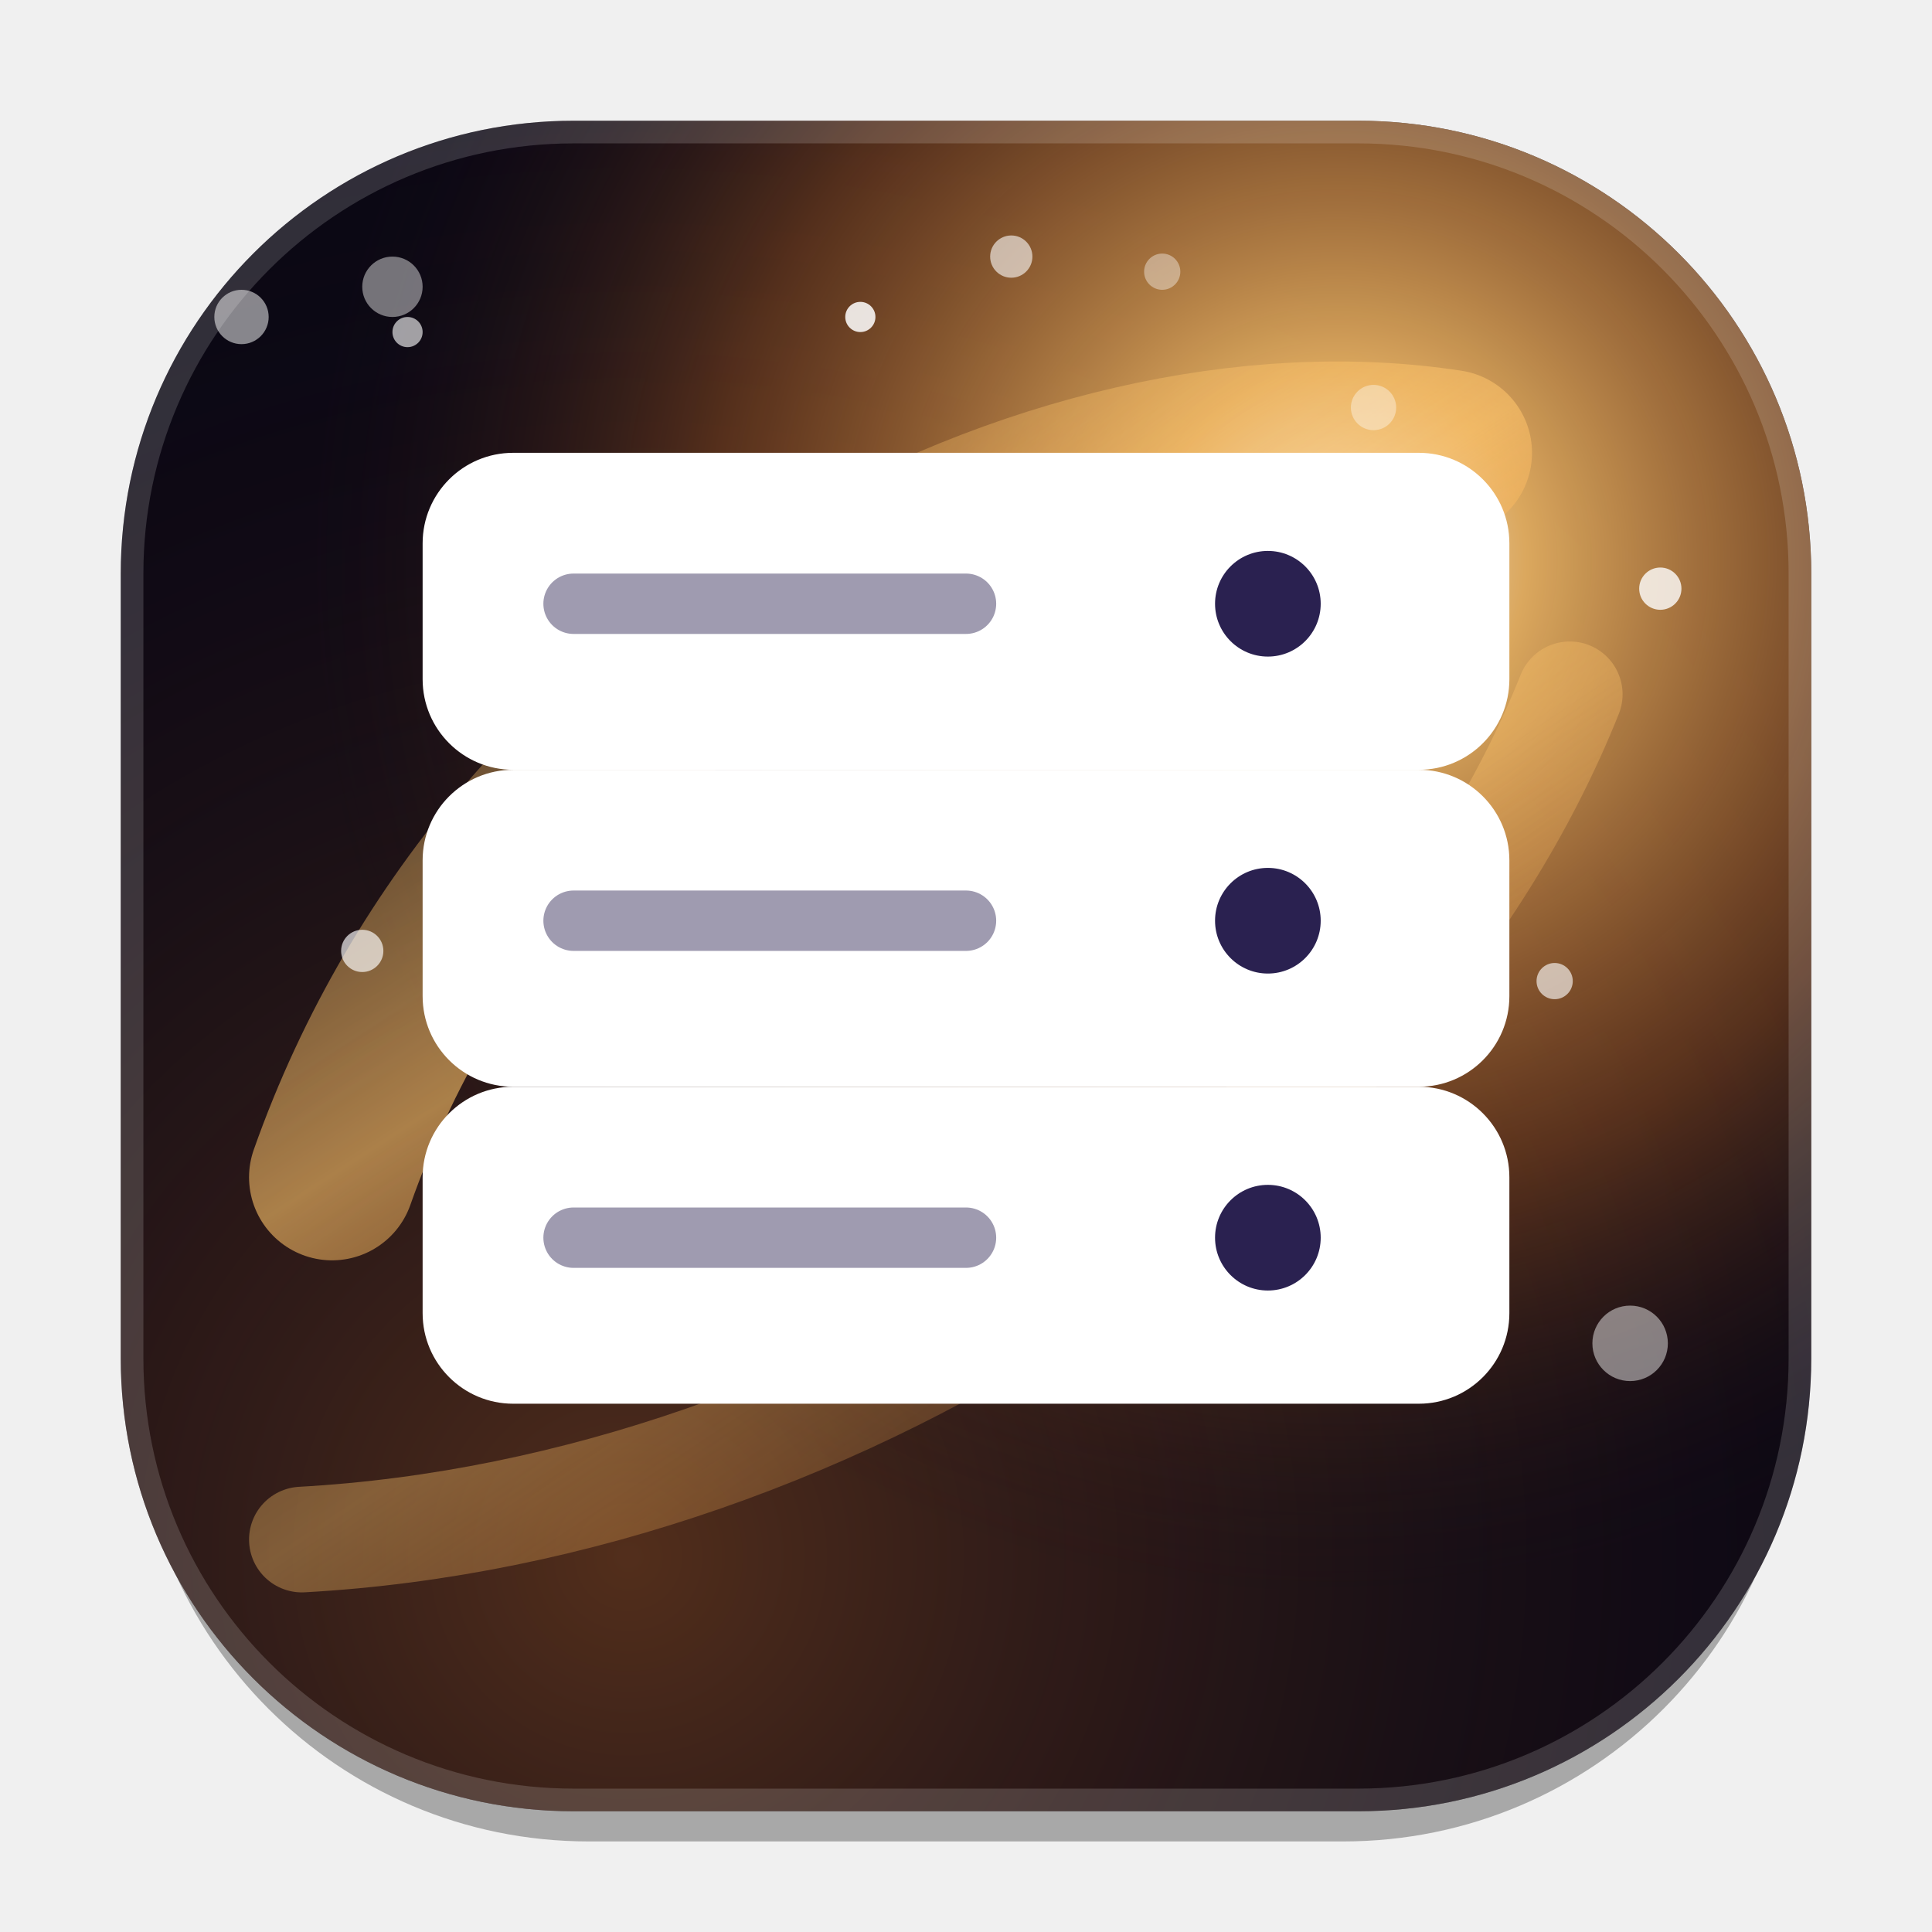
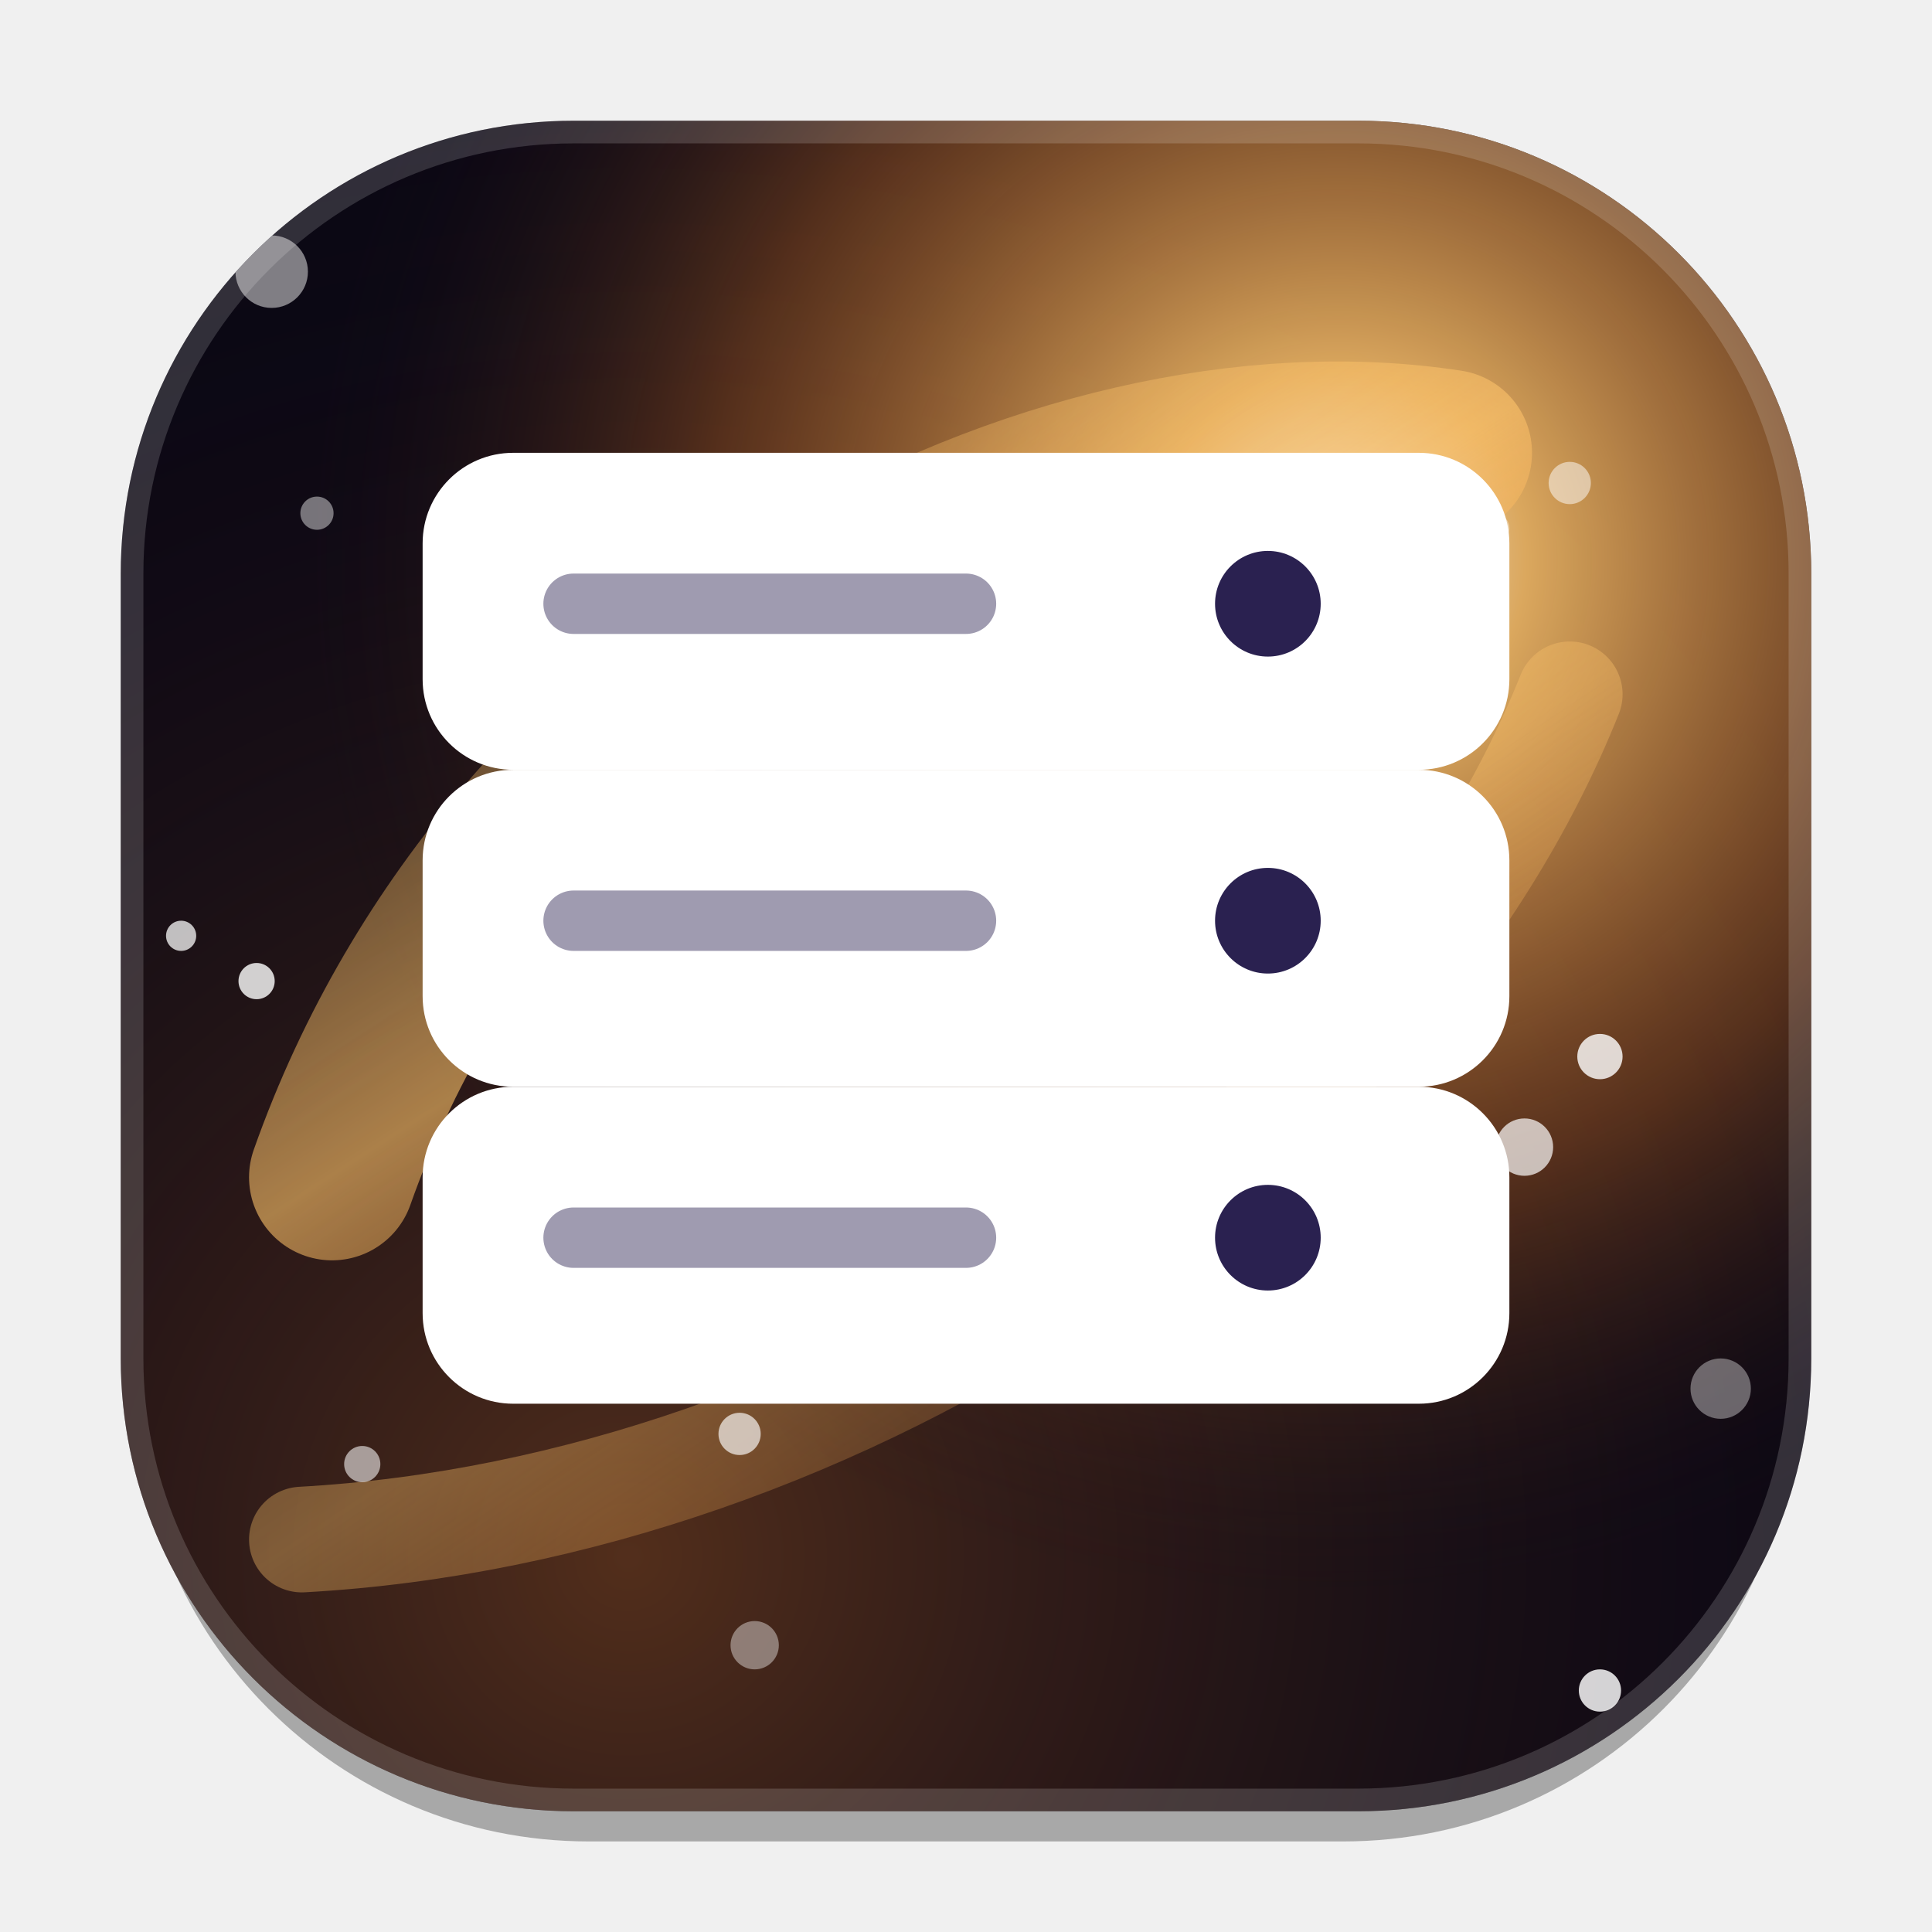
<svg xmlns="http://www.w3.org/2000/svg" width="128" height="128" viewBox="0 0 128 128">
  <defs>
    <radialGradient id="core" cx="0.72" cy="0.26" r="0.62">
      <stop offset="0" stop-color="#fff" stop-opacity="0.95" />
      <stop offset="0.18" stop-color="#ffc46b" stop-opacity="0.85" />
      <stop offset="0.6" stop-color="#d8762a" stop-opacity="0.35" />
      <stop offset="1" stop-color="#0a0714" stop-opacity="0" />
    </radialGradient>
    <radialGradient id="deep" cx="0.3" cy="0.85" r="0.9">
      <stop offset="0" stop-color="#d8762a" stop-opacity="0.35" />
      <stop offset="1" stop-color="#0a0714" stop-opacity="0" />
    </radialGradient>
    <linearGradient id="arm" x1="0" y1="0" x2="1" y2="1">
      <stop offset="0" stop-color="#ffc46b" stop-opacity="0" />
      <stop offset="0.5" stop-color="#ffc46b" stop-opacity="0.75" />
      <stop offset="1" stop-color="#d8762a" stop-opacity="0" />
    </linearGradient>
    <clipPath id="plate">
      <rect x="8" y="8" width="112" height="112" rx="30" />
    </clipPath>
  </defs>
  <rect x="9" y="12" width="110" height="110" rx="30" fill="#000" opacity=".3" />
  <rect x="8" y="8" width="112" height="112" rx="30" fill="#0a0714" />
  <g clip-path="url(#plate)">
    <rect x="8" y="8" width="112" height="112" fill="url(#deep)" />
    <rect x="8" y="8" width="112" height="112" fill="url(#core)" />
    <path d="M96 30C70 26 34 44 22 78" fill="none" stroke="url(#arm)" stroke-width="11" stroke-linecap="round" opacity=".8" />
    <path d="M104 46C92 76 56 100 20 102" fill="none" stroke="url(#arm)" stroke-width="7" stroke-linecap="round" opacity=".5" />
-     <circle cx="77" cy="18" r="1.2" fill="#fff" opacity="0.39" />
-     <circle cx="31" cy="83" r="1.6" fill="#fff" opacity="0.39" />
-     <circle cx="108" cy="89" r="2.5" fill="#fff" opacity="0.46" />
-     <circle cx="24" cy="63" r="1.4" fill="#fff" opacity="0.66" />
-     <circle cx="110" cy="39" r="1.4" fill="#fff" opacity="0.79" />
-     <circle cx="26" cy="19" r="2.0" fill="#fff" opacity="0.43" />
-     <circle cx="103" cy="65" r="1.2" fill="#fff" opacity="0.62" />
-     <circle cx="57" cy="21" r="1.0" fill="#fff" opacity="0.85" />
-     <circle cx="27" cy="22" r="1.0" fill="#fff" opacity="0.61" />
-     <circle cx="43" cy="35" r="2.3" fill="#fff" opacity="0.52" />
-     <circle cx="16" cy="21" r="1.8" fill="#fff" opacity="0.51" />
-     <circle cx="67" cy="17" r="1.4" fill="#fff" opacity="0.59" />
-     <circle cx="91" cy="27" r="1.5" fill="#fff" opacity="0.38" />
+     <circle cx="114" cy="92" r="2.0" fill="#fff" opacity="0.37" />
+     <circle cx="18" cy="18" r="2.4" fill="#fff" opacity="0.48" />
+     <circle cx="30" cy="41" r="1.8" fill="#fff" opacity="0.53" />
+     <circle cx="24" cy="97" r="1.2" fill="#fff" opacity="0.56" />
+     <circle cx="50" cy="109" r="1.6" fill="#fff" opacity="0.40" />
+     <circle cx="101" cy="76" r="1.9" fill="#fff" opacity="0.69" />
+     <circle cx="99" cy="35" r="1.0" fill="#fff" opacity="0.39" />
+     <circle cx="49" cy="95" r="1.4" fill="#fff" opacity="0.65" />
+     <circle cx="35" cy="44" r="1.4" fill="#fff" opacity="0.46" />
+     <circle cx="12" cy="62" r="1.0" fill="#fff" opacity="0.73" />
+     <circle cx="17" cy="65" r="1.2" fill="#fff" opacity="0.80" />
+     <circle cx="104" cy="32" r="1.4" fill="#fff" opacity="0.50" />
+     <circle cx="106" cy="112" r="1.4" fill="#fff" opacity="0.82" />
+     <circle cx="92" cy="36" r="1.2" fill="#fff" opacity="0.43" />
+     <circle cx="106" cy="70" r="1.5" fill="#fff" opacity="0.80" />
+     <circle cx="21" cy="34" r="1.1" fill="#fff" opacity="0.43" />
  </g>
  <rect x="8.75" y="8.75" width="110.5" height="110.5" rx="29.25" fill="none" stroke="#fff" stroke-opacity=".16" stroke-width="1.5" />
  <path d="M28 36a6 6 0 0 1 6-6h60a6 6 0 0 1 6 6v9a6 6 0 0 1-6 6H34a6 6 0 0 1-6-6z" fill="#ffffff" />
  <circle cx="84" cy="40" r="3.5" fill="#2a2150" />
  <path d="M38 40h26" fill="none" stroke="#2a2150" stroke-width="4" stroke-linecap="round" stroke-linejoin="round" opacity=".45" />
  <path d="M28 57a6 6 0 0 1 6-6h60a6 6 0 0 1 6 6v9a6 6 0 0 1-6 6H34a6 6 0 0 1-6-6z" fill="#ffffff" />
  <circle cx="84" cy="61" r="3.5" fill="#2a2150" />
  <path d="M38 61h26" fill="none" stroke="#2a2150" stroke-width="4" stroke-linecap="round" stroke-linejoin="round" opacity=".45" />
  <path d="M28 78a6 6 0 0 1 6-6h60a6 6 0 0 1 6 6v9a6 6 0 0 1-6 6H34a6 6 0 0 1-6-6z" fill="#ffffff" />
  <circle cx="84" cy="82" r="3.5" fill="#2a2150" />
  <path d="M38 82h26" fill="none" stroke="#2a2150" stroke-width="4" stroke-linecap="round" stroke-linejoin="round" opacity=".45" />
</svg>
